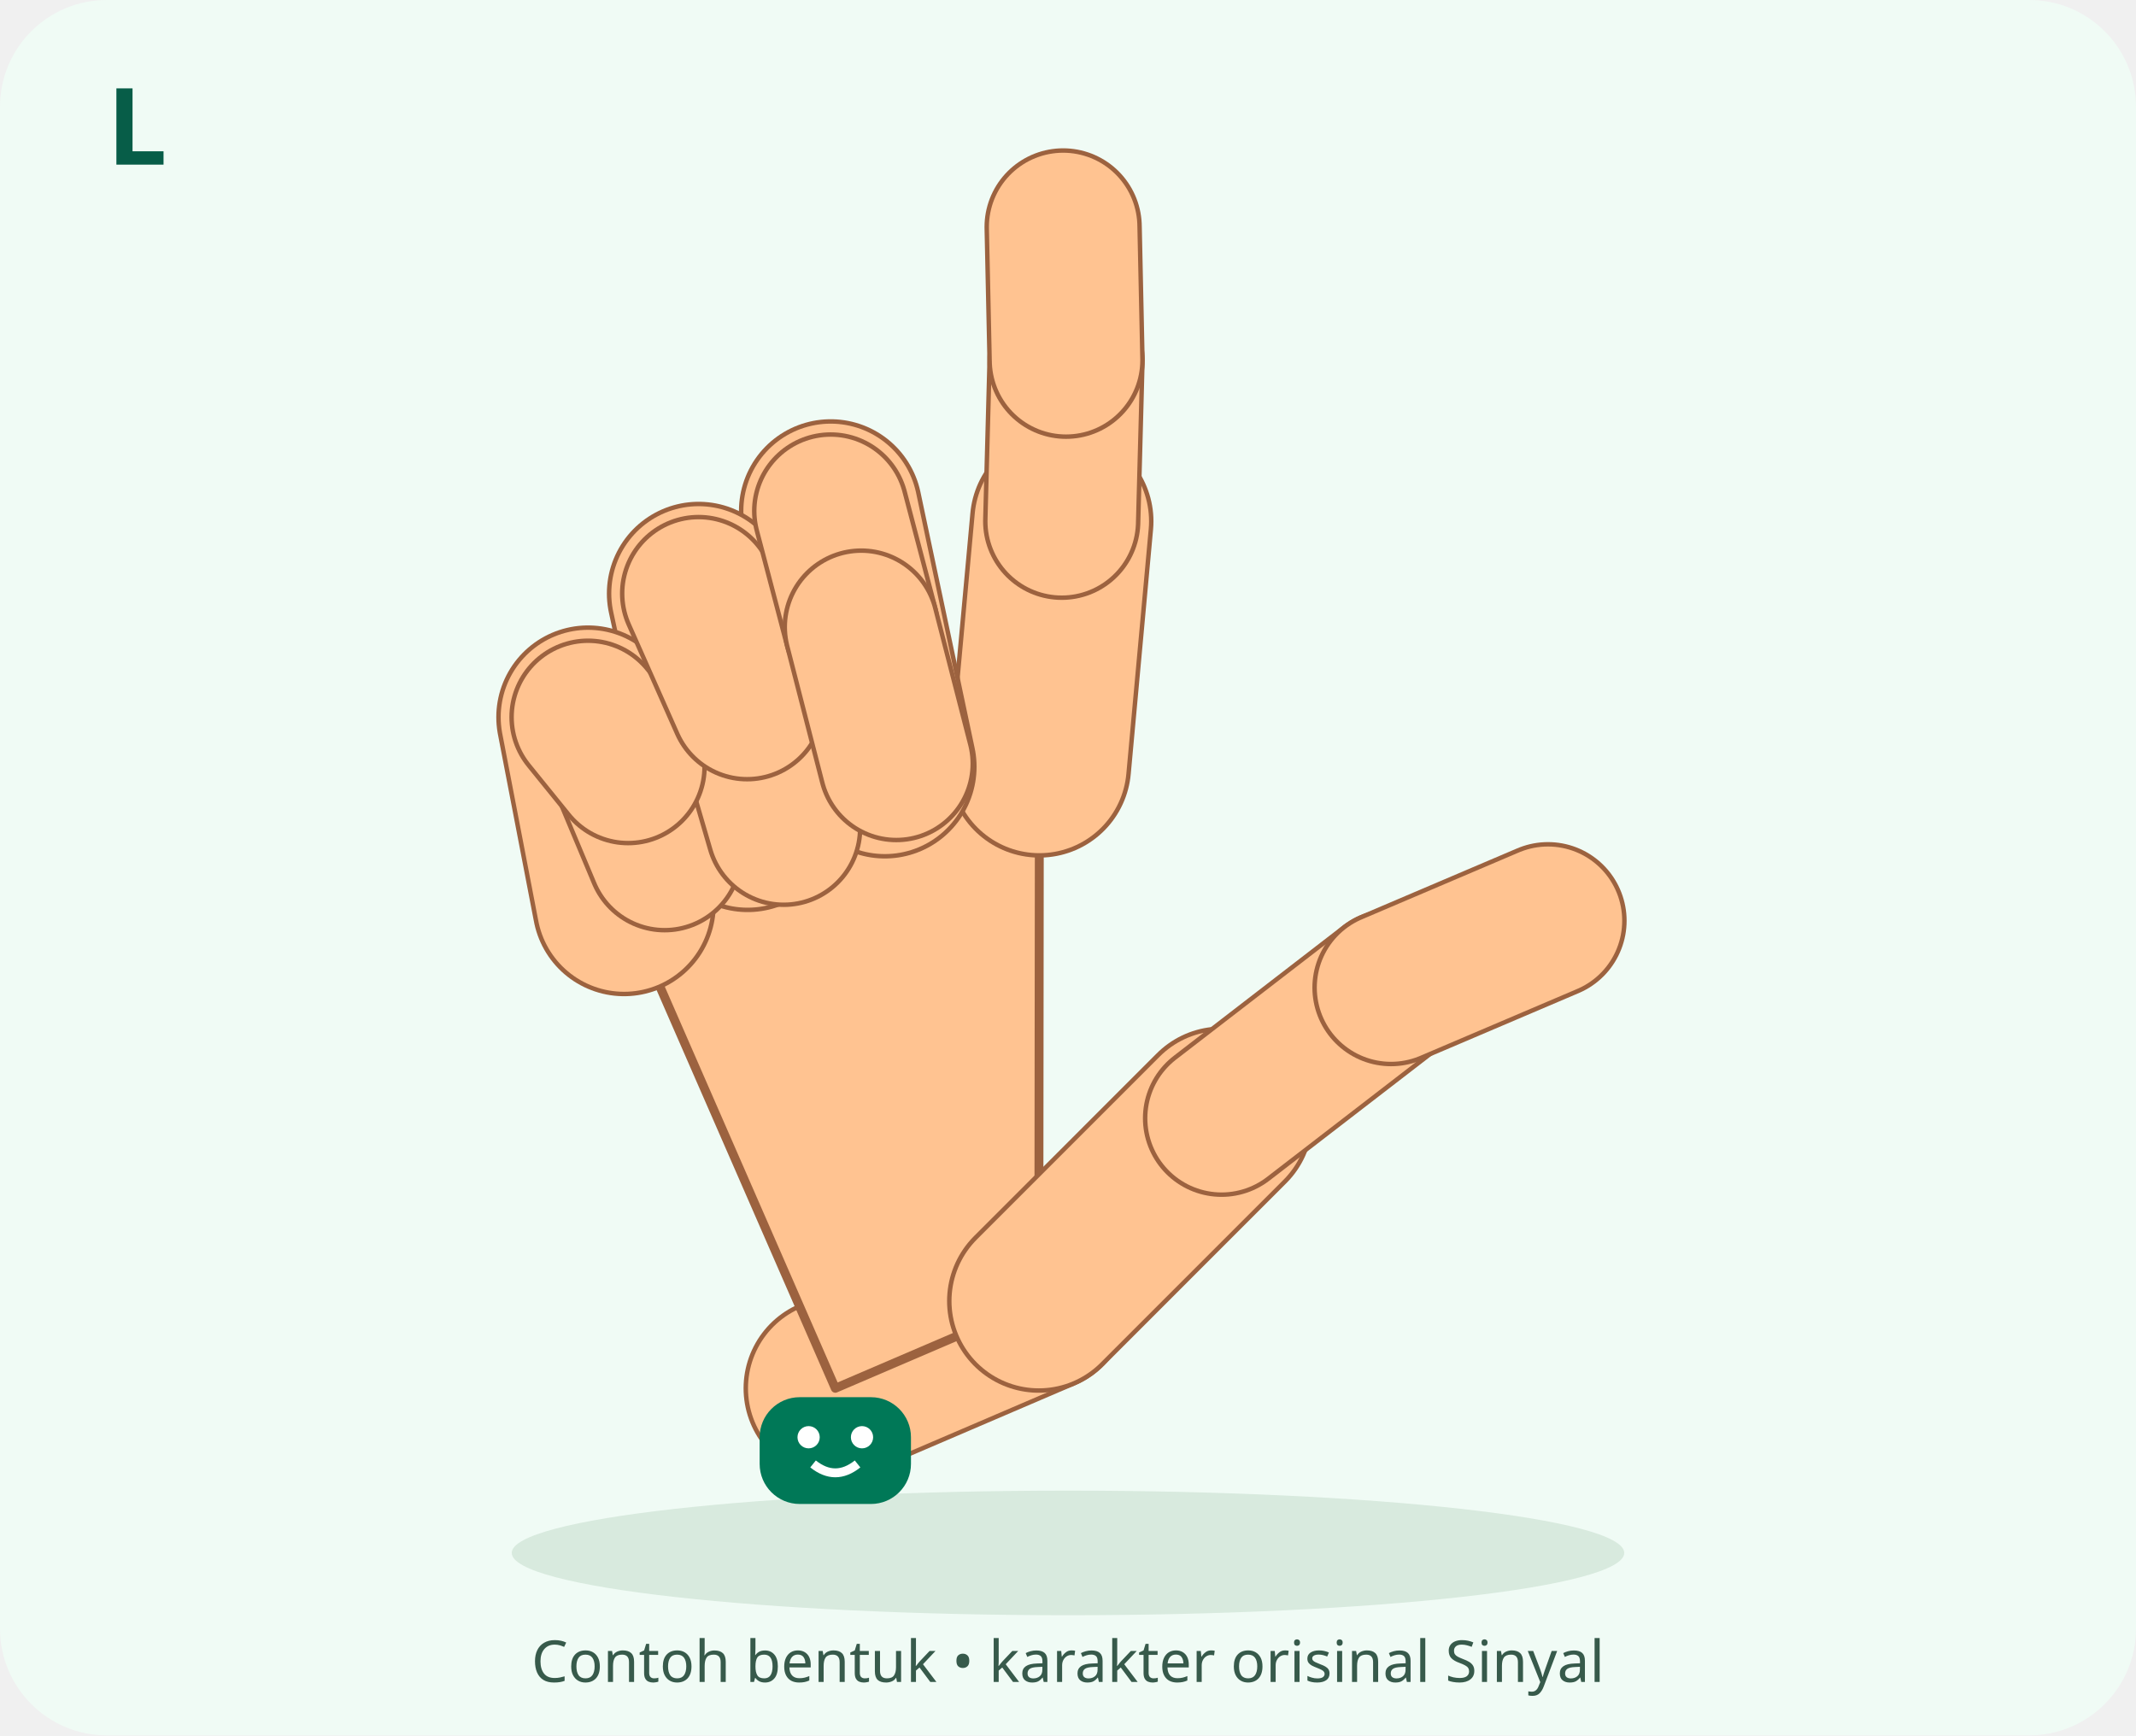
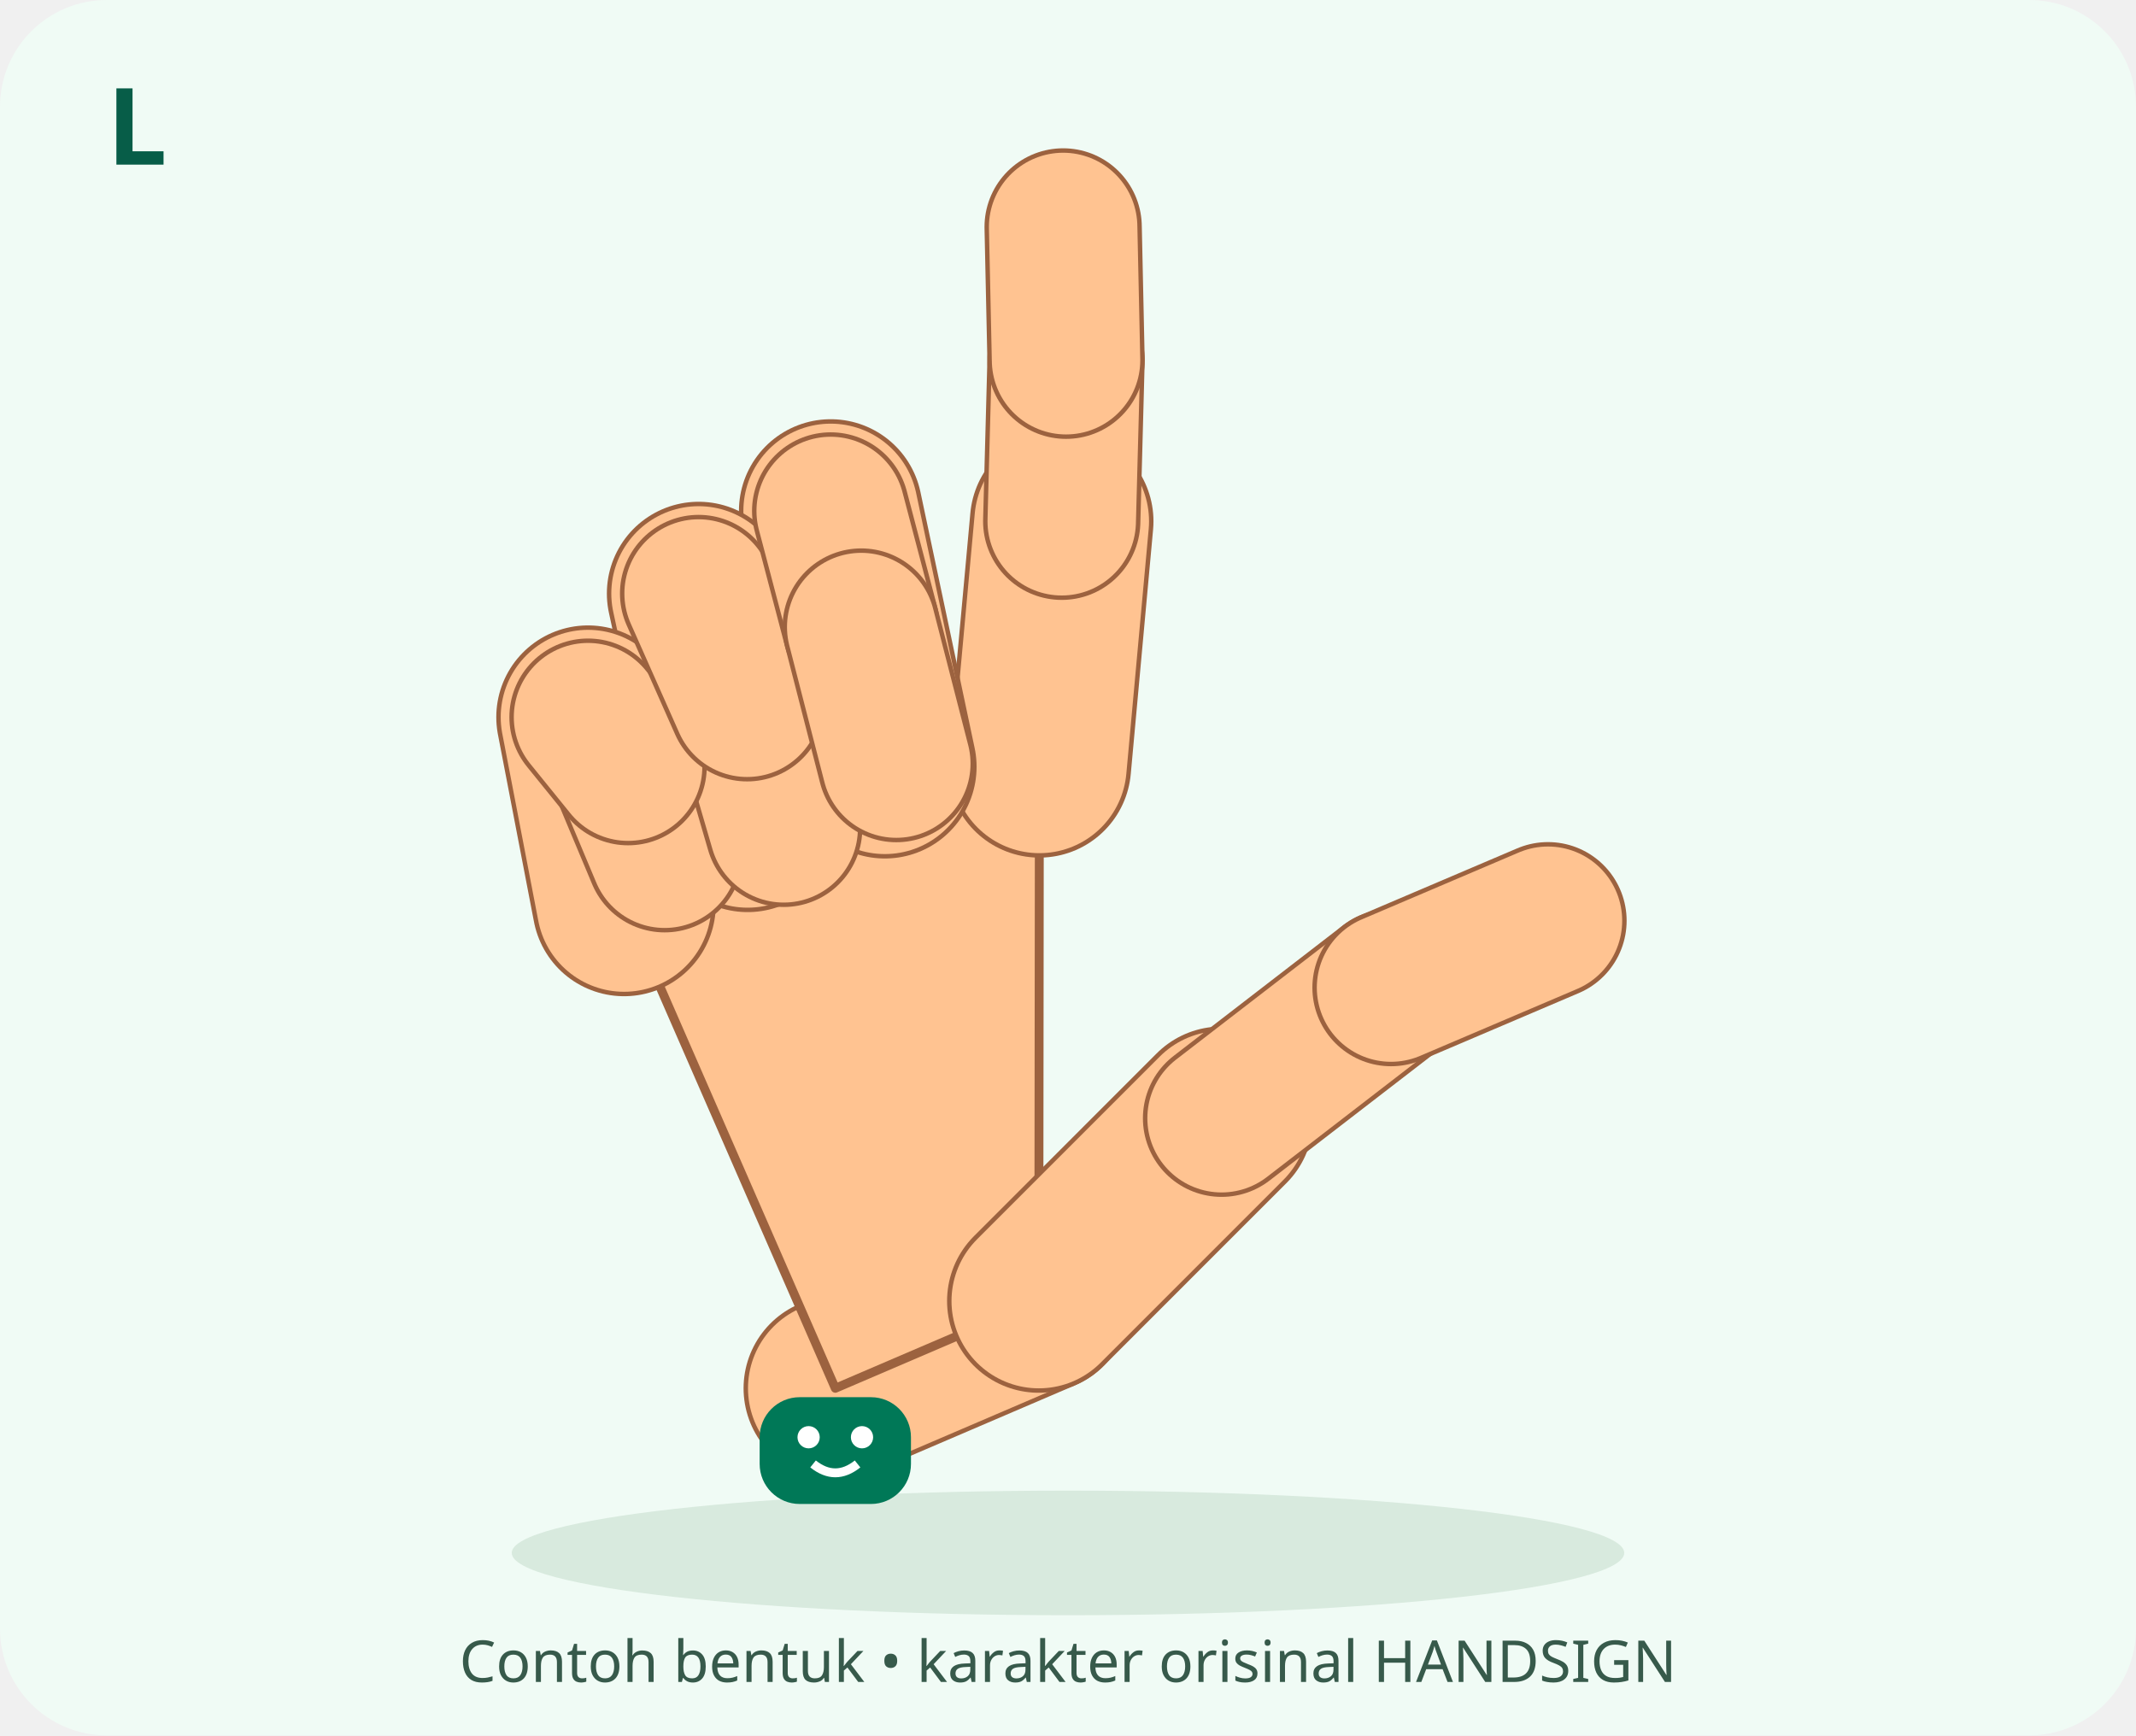
<svg xmlns="http://www.w3.org/2000/svg" viewBox="0 0 480 390" role="img" aria-labelledby="title">
  <rect width="480" height="390" rx="24" fill="#f0fbf5" />
  <ellipse cx="240" cy="349" rx="125" ry="14" fill="#d8eade" />
  <path d="M187.71 312.00L233.44 292.39" stroke="#9c623f" stroke-width="41.235" stroke-linecap="round" />
  <path d="M187.71 312.00L233.44 292.39" stroke="#ffc391" stroke-width="39.235" stroke-linecap="round" />
  <polygon points="187.71,312.00 233.44,292.39 233.57,172.12 198.84,172.32 168.01,184.37 140.24,203.27" fill="#ffc391" stroke="#9c623f" stroke-width="2" stroke-linejoin="round" />
  <rect x="170.71" y="314.00" width="34" height="24" rx="9" fill="#007857" />
  <circle cx="181.71" cy="323.00" r="2.5" fill="white" />
  <circle cx="193.71" cy="323.00" r="2.5" fill="white" />
  <path d="M182.71 329.00q5 4 10 0" fill="none" stroke="white" stroke-width="2" />
  <path d="M233.57 172.12L238.59 117.15" stroke="#9c623f" stroke-width="41.235" stroke-linecap="round" />
  <path d="M233.57 172.12L238.59 117.15" stroke="#ffc391" stroke-width="39.235" stroke-linecap="round" />
  <path d="M198.84 172.32L186.67 114.83" stroke="#9c623f" stroke-width="41.235" stroke-linecap="round" />
  <path d="M198.84 172.32L186.67 114.83" stroke="#ffc391" stroke-width="39.235" stroke-linecap="round" />
  <path d="M168.01 184.37L156.99 133.38" stroke="#9c623f" stroke-width="41.235" stroke-linecap="round" />
  <path d="M168.01 184.37L156.99 133.38" stroke="#ffc391" stroke-width="39.235" stroke-linecap="round" />
  <path d="M140.24 203.27L132.14 161.17" stroke="#9c623f" stroke-width="41.235" stroke-linecap="round" />
  <path d="M140.24 203.27L132.14 161.17" stroke="#ffc391" stroke-width="39.235" stroke-linecap="round" />
  <path d="M233.44 292.39L274.51 251.31" stroke="#9c623f" stroke-width="41.235" stroke-linecap="round" />
  <path d="M233.44 292.39L274.51 251.31" stroke="#ffc391" stroke-width="39.235" stroke-linecap="round" />
  <path d="M238.59 117.15L239.56 80.96" stroke="#9c623f" stroke-width="35.35" stroke-linecap="round" />
  <path d="M238.59 117.15L239.56 80.96" stroke="#ffc391" stroke-width="33.35" stroke-linecap="round" />
  <path d="M141.15 172.30L149.36 191.87" stroke="#9c623f" stroke-width="35.35" stroke-linecap="round" />
  <path d="M141.15 172.30L149.36 191.87" stroke="#ffc391" stroke-width="33.35" stroke-linecap="round" />
  <path d="M167.89 157.94L176.11 186.16" stroke="#9c623f" stroke-width="35.35" stroke-linecap="round" />
  <path d="M167.89 157.94L176.11 186.16" stroke="#ffc391" stroke-width="33.35" stroke-linecap="round" />
  <path d="M132.14 161.17L141.15 172.30" stroke="#9c623f" stroke-width="35.35" stroke-linecap="round" />
  <path d="M132.14 161.17L141.15 172.30" stroke="#ffc391" stroke-width="33.35" stroke-linecap="round" />
  <path d="M156.99 133.38L167.89 157.94" stroke="#9c623f" stroke-width="35.35" stroke-linecap="round" />
  <path d="M156.99 133.38L167.89 157.94" stroke="#ffc391" stroke-width="33.35" stroke-linecap="round" />
  <path d="M186.67 114.83L193.53 140.92" stroke="#9c623f" stroke-width="35.35" stroke-linecap="round" />
  <path d="M186.67 114.83L193.53 140.92" stroke="#ffc391" stroke-width="33.35" stroke-linecap="round" />
  <path d="M239.56 80.96L238.91 51.00" stroke="#9c623f" stroke-width="35.35" stroke-linecap="round" />
  <path d="M239.56 80.96L238.91 51.00" stroke="#ffc391" stroke-width="33.35" stroke-linecap="round" />
  <path d="M274.51 251.31L312.59 221.95" stroke="#9c623f" stroke-width="35.35" stroke-linecap="round" />
  <path d="M274.51 251.31L312.59 221.95" stroke="#ffc391" stroke-width="33.35" stroke-linecap="round" />
  <path d="M193.53 140.92L201.42 171.61" stroke="#9c623f" stroke-width="35.35" stroke-linecap="round" />
  <path d="M193.53 140.92L201.42 171.61" stroke="#ffc391" stroke-width="33.35" stroke-linecap="round" />
  <path d="M312.59 221.95L347.86 206.92" stroke="#9c623f" stroke-width="35.35" stroke-linecap="round" />
  <path d="M312.59 221.95L347.86 206.92" stroke="#ffc391" stroke-width="33.35" stroke-linecap="round" />
  <text x="24" y="37" font-family="sans-serif" font-size="24" font-weight="bold" fill="#075d48">L</text>
-   <text x="240" y="378" text-anchor="middle" font-family="sans-serif" font-size="13" fill="#375a4b">Contoh bentuk • karakter orisinal Sinyal</text>
+   <text x="240" y="378" text-anchor="middle" font-family="sans-serif" font-size="13" fill="#375a4b">Contoh bentuk • karakter orisinal HANDSIGN</text>
</svg>
